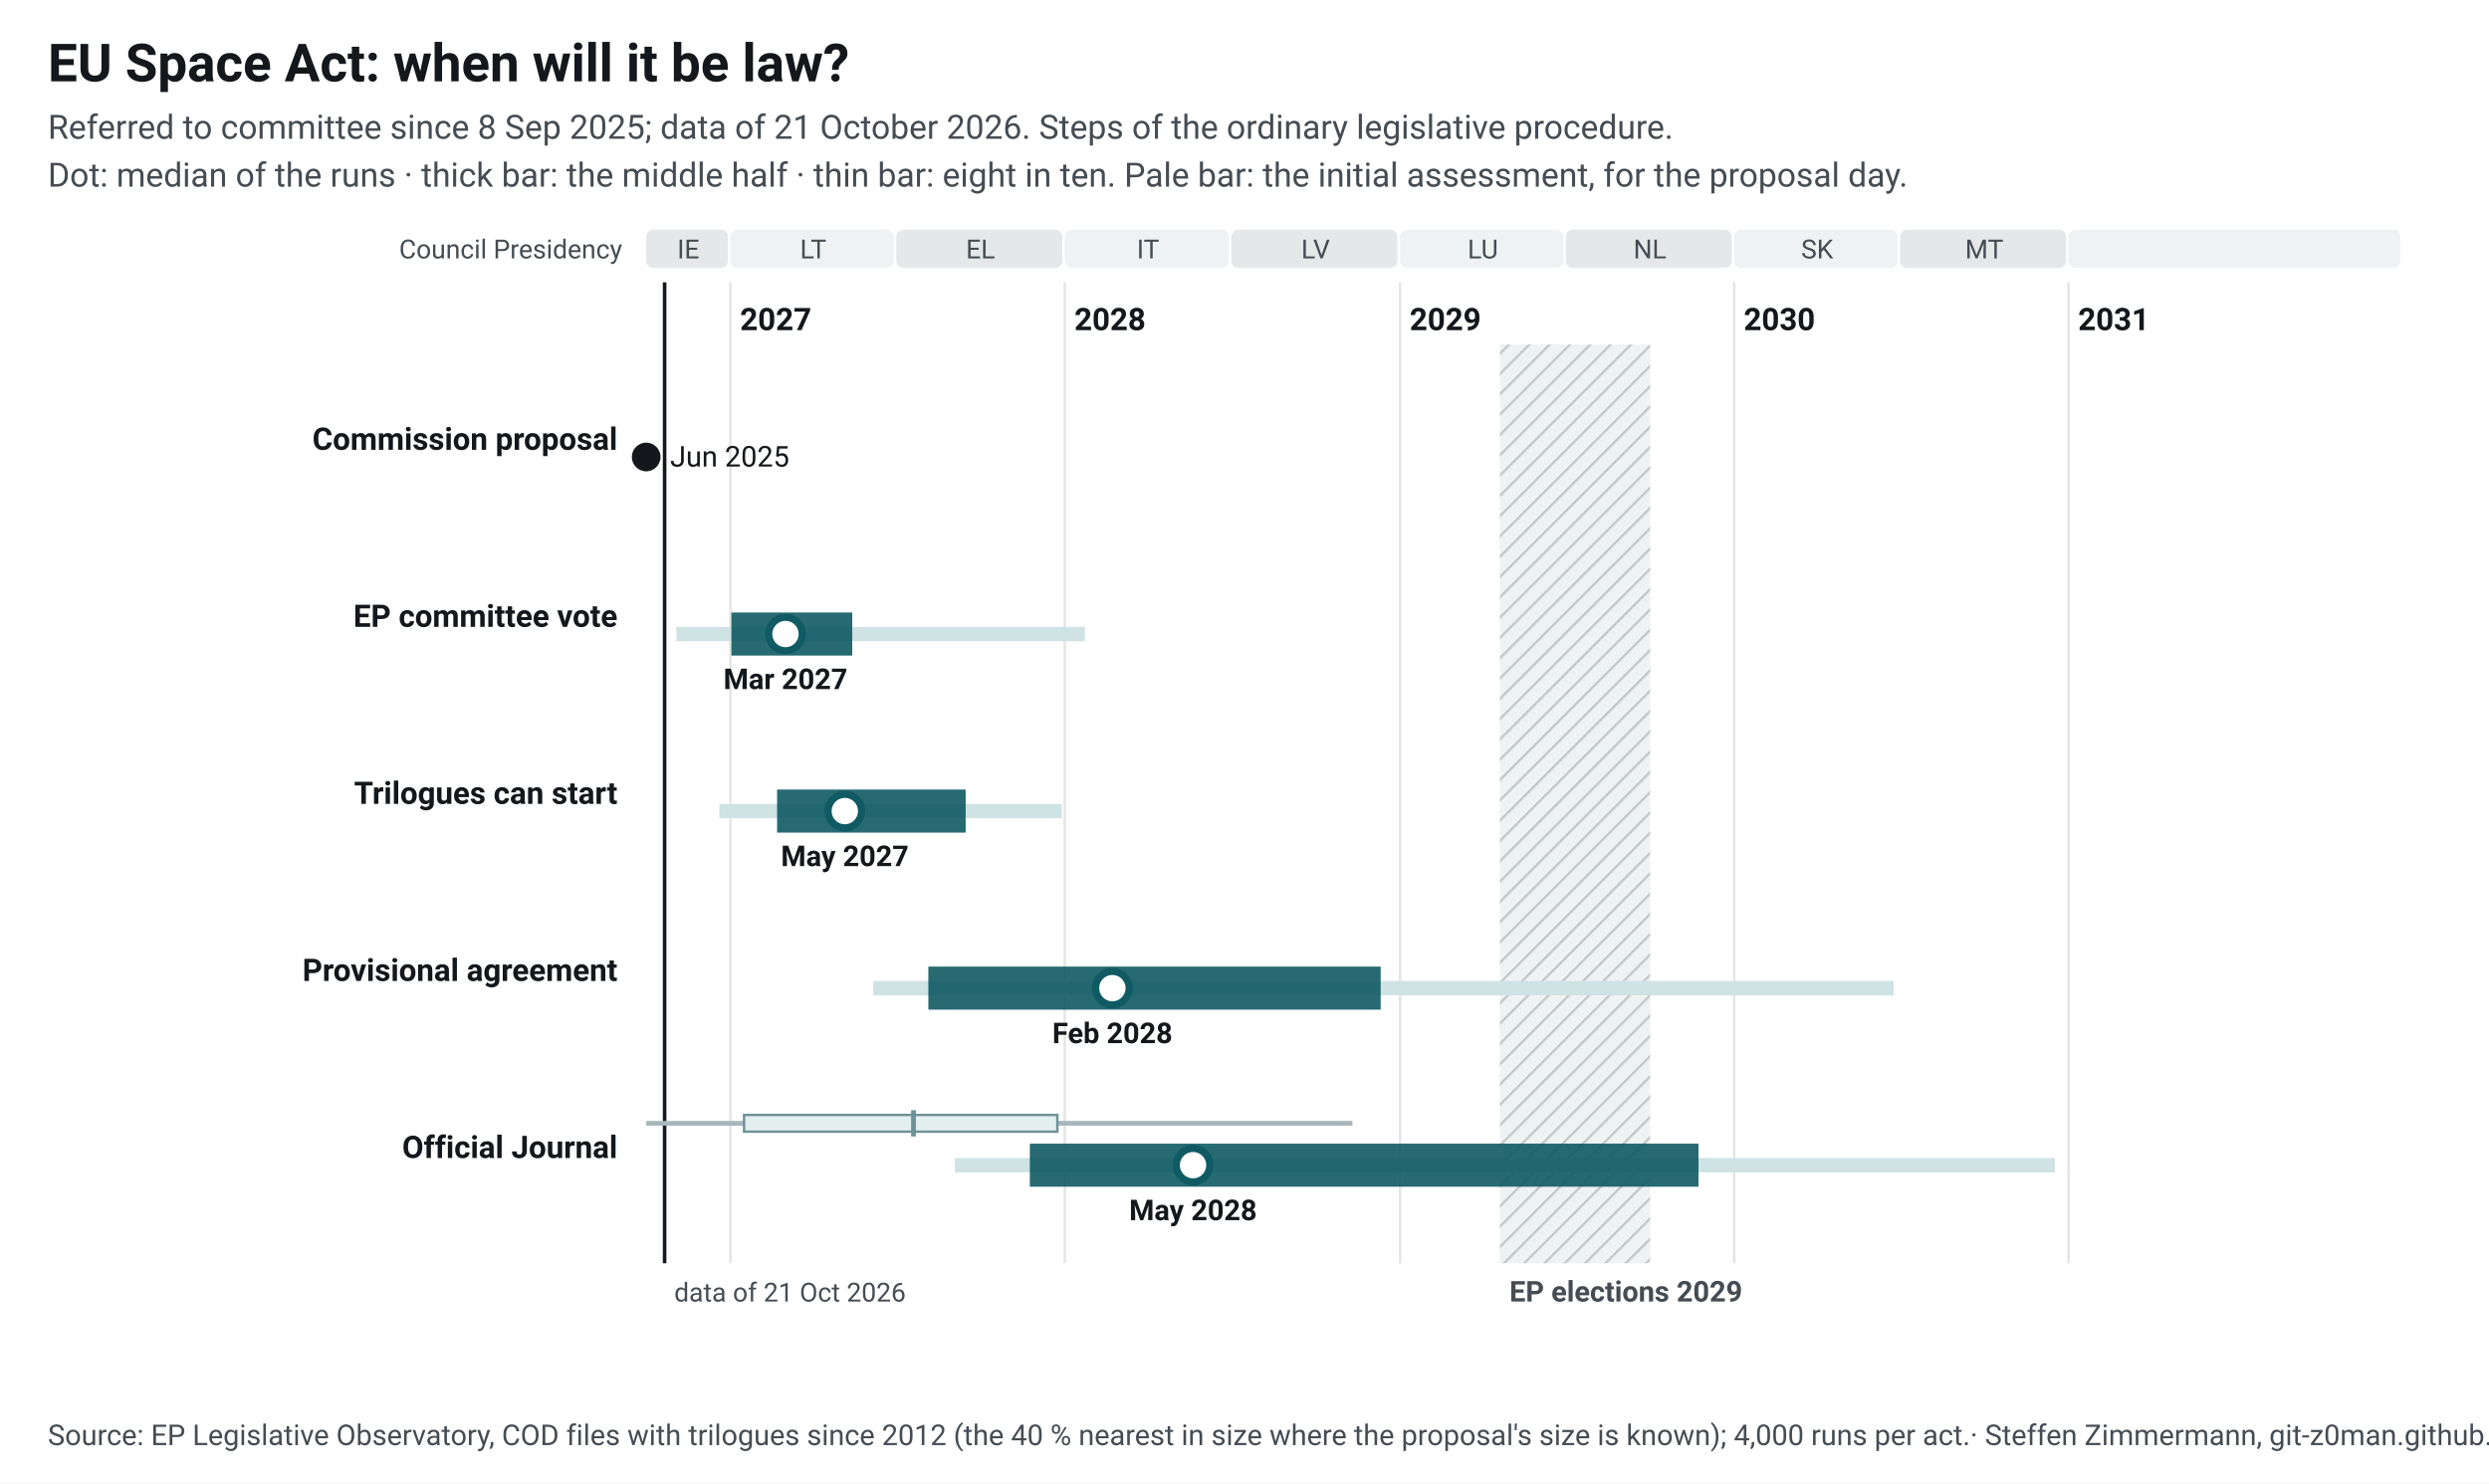
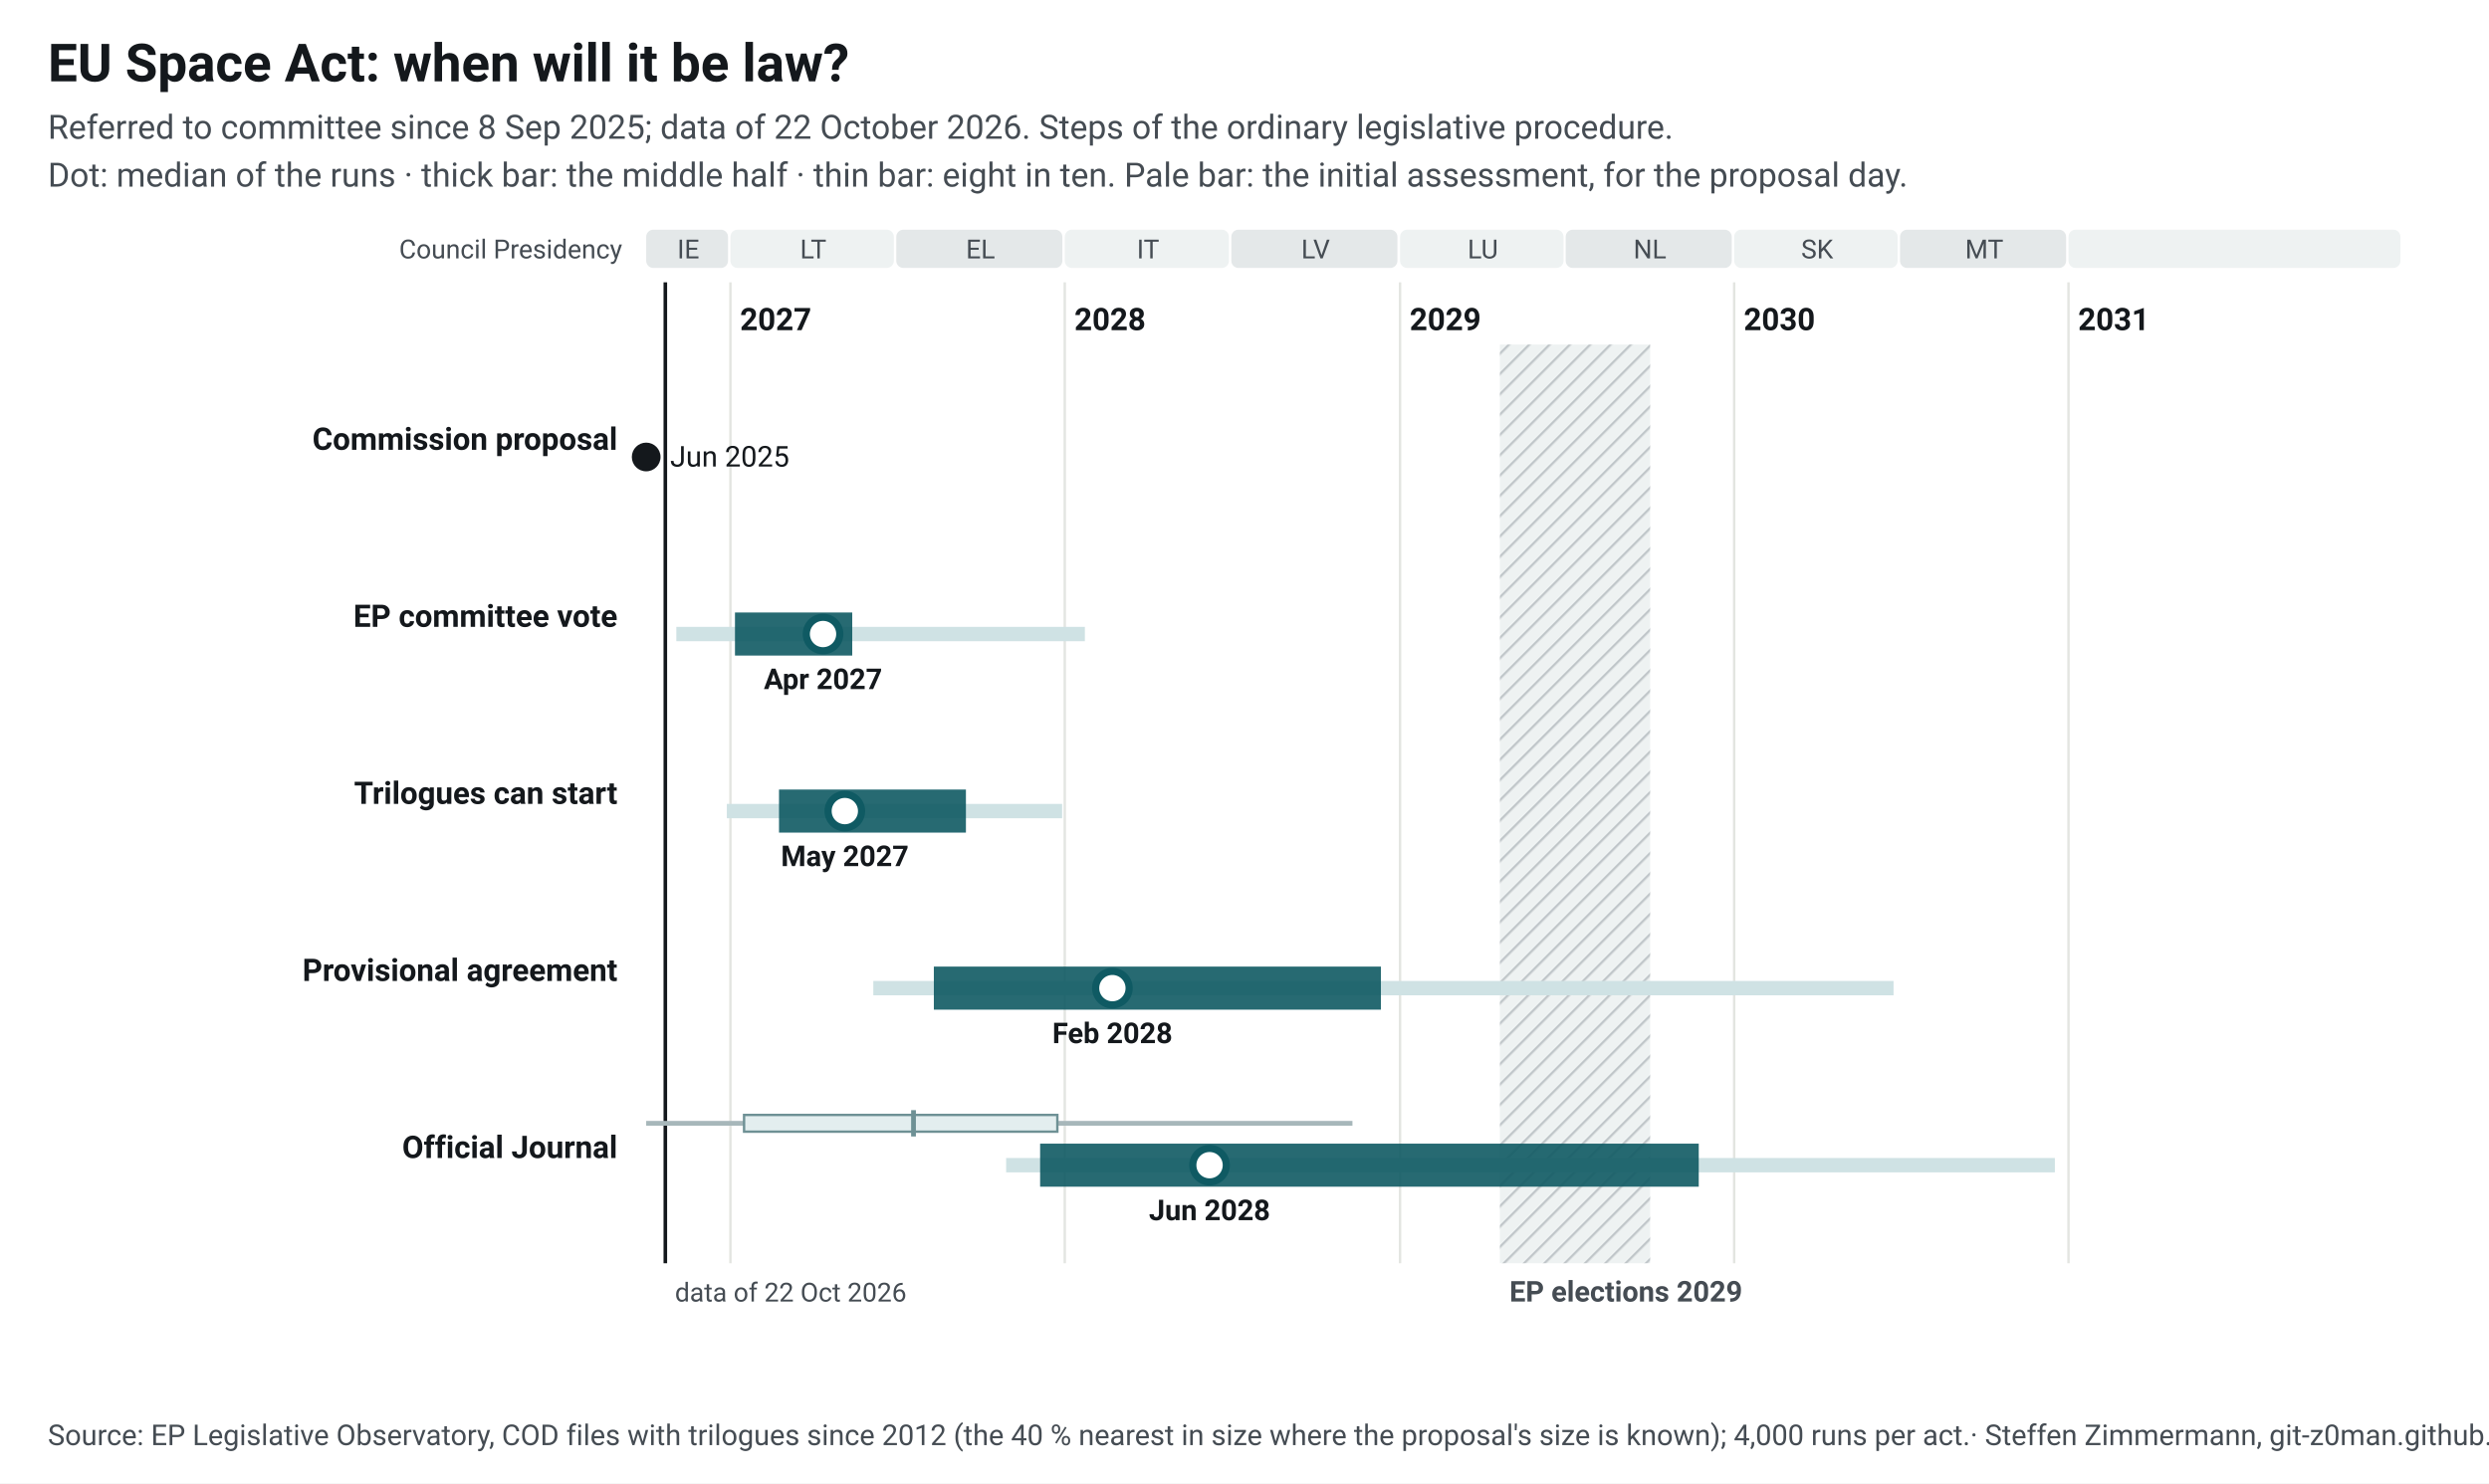
<svg xmlns="http://www.w3.org/2000/svg" width="1040" height="620" viewBox="0 0 1040 620" font-family="&quot;Source Sans 3&quot;, system-ui, -apple-system, Segoe UI, Roboto, Arial, sans-serif" font-size="13">
  <style>.ink{fill:#14181c}.mu{fill:#454c53}.gr{stroke:#e3e5e1;stroke-width:1}.pa{fill:#eef2f2}.pb{fill:#e4e8e9}.hb{fill:#eef2f2}.hl{stroke:#c3c9cc}.wt{fill:#454c53}.pt{fill:#14181c;paint-order:stroke;stroke:#fff;stroke-width:4px;stroke-linejoin:round}.pl{stroke:#14181c}.td{stroke:#14181c;stroke-width:1.5}.b50{fill:#0f5a63;opacity:.9}.b80{fill:#cfe2e4}.med{fill:#fff;stroke:#0f5a63}.fx{fill:#14181c}.ini{fill:#e3eeef;stroke:#6e9195;stroke-width:1}.ini80{fill:#a7b7ba}.inim{stroke:#6e9195;stroke-width:2}.c1{stroke:#0f5a63}.c2{stroke:#454c53;stroke-dasharray:7 4}a text{fill:#0f5a63}.nl-pending{fill:#0f5a63}.nl-adopted{fill:#5b646b}.nl-plan{fill:#fff;stroke:#14181c}.nl-open{fill:none;stroke:#14181c}.nl-q{fill:#14181c}.nl-row{stroke:#e3e5e1;stroke-width:.6}.nl-g-announced{fill:#f1f2f3}.nl-g-pending{fill:#e3eeef}.nl-g-adopted{fill:#eef2f2}</style>
  <rect width="1040" height="620" fill="#fff" />
  <text x="20" y="34" font-size="22" font-weight="700" class="ink">EU Space Act: when will it be law?</text>
-   <text x="20" y="58" font-size="14" class="mu">Referred to committee since 8 Sep 2025; data of 21 October 2026. Steps of the ordinary legislative procedure.</text>
+   <text x="20" y="58" font-size="14" class="mu">Referred to committee since 8 Sep 2025; data of 22 October 2026. Steps of the ordinary legislative procedure.</text>
  <text x="20" y="78" font-size="14" class="mu">Dot: median of the runs · thick bar: the middle half · thin bar: eight in ten. Pale bar: the initial assessment, for the proposal day.</text>
  <g transform="translate(20,92)">
    <defs>
      <pattern id="hatch-40" width="6" height="6" patternUnits="userSpaceOnUse" patternTransform="rotate(45)">
        <rect width="6" height="6" class="hb" />
        <line x1="0" y1="0" x2="0" y2="6" class="hl" stroke-width="2" />
      </pattern>
    </defs>
    <rect x="250.0" y="4" width="34.2" height="16" rx="3" class="pb" data-tip="Council Presidency: IE, Jul 2026 to Dec 2026" />
    <text x="267.6" y="16" text-anchor="middle" font-size="11" class="mu">IE</text>
    <rect x="285.2" y="4" width="68.3" height="16" rx="3" class="pa" data-tip="Council Presidency: LT, Jan 2027 to Jun 2027" />
    <text x="319.8" y="16" text-anchor="middle" font-size="11" class="mu">LT</text>
    <rect x="354.5" y="4" width="69.4" height="16" rx="3" class="pb" data-tip="Council Presidency: EL, Jul 2027 to Dec 2027" />
    <text x="389.7" y="16" text-anchor="middle" font-size="11" class="mu">EL</text>
    <rect x="424.9" y="4" width="68.6" height="16" rx="3" class="pa" data-tip="Council Presidency: IT, Jan 2028 to Jun 2028" />
    <text x="459.7" y="16" text-anchor="middle" font-size="11" class="mu">IT</text>
    <rect x="494.5" y="4" width="69.4" height="16" rx="3" class="pb" data-tip="Council Presidency: LV, Jul 2028 to Dec 2028" />
    <text x="529.7" y="16" text-anchor="middle" font-size="11" class="mu">LV</text>
    <rect x="565.0" y="4" width="68.3" height="16" rx="3" class="pa" data-tip="Council Presidency: LU, Jan 2029 to Jun 2029" />
    <text x="599.6" y="16" text-anchor="middle" font-size="11" class="mu">LU</text>
    <rect x="634.2" y="4" width="69.4" height="16" rx="3" class="pb" data-tip="Council Presidency: NL, Jul 2029 to Dec 2029" />
    <text x="669.4" y="16" text-anchor="middle" font-size="11" class="mu">NL</text>
    <rect x="704.6" y="4" width="68.3" height="16" rx="3" class="pa" data-tip="Council Presidency: SK, Jan 2030 to Jun 2030" />
    <text x="739.3" y="16" text-anchor="middle" font-size="11" class="mu">SK</text>
    <rect x="773.9" y="4" width="69.4" height="16" rx="3" class="pb" data-tip="Council Presidency: MT, Jul 2030 to Dec 2030" />
    <text x="809.1" y="16" text-anchor="middle" font-size="11" class="mu">MT</text>
    <rect x="844.3" y="4" width="138.7" height="16" rx="3" class="pa" data-tip="Council Presidency: not decided, Jan 2031 to Dec 2031" />
    <text x="914.2" y="16" text-anchor="middle" font-size="11" class="mu" />
    <line x1="285.2" y1="26" x2="285.2" y2="436" class="gr" />
    <text x="289.2" y="46" font-weight="600" class="ink">2027</text>
    <line x1="424.9" y1="26" x2="424.9" y2="436" class="gr" />
    <text x="428.9" y="46" font-weight="600" class="ink">2028</text>
    <line x1="565.0" y1="26" x2="565.0" y2="436" class="gr" />
    <text x="569.0" y="46" font-weight="600" class="ink">2029</text>
    <line x1="704.6" y1="26" x2="704.6" y2="436" class="gr" />
    <text x="708.6" y="46" font-weight="600" class="ink">2030</text>
    <line x1="844.3" y1="26" x2="844.3" y2="436" class="gr" />
    <text x="848.3" y="46" font-weight="600" class="ink">2031</text>
    <rect x="606.7" y="52" width="62.8" height="384" fill="url(#hatch-40)" data-tip="European elections 2029: Parliament does no legislative work from its last session in April until the new committees vote again in October (assumption, as in 2024; the dates are not set yet)." />
    <text x="610.7" y="452" font-size="12" font-weight="600" class="wt">EP elections 2029</text>
    <text x="240" y="16" text-anchor="end" font-size="11" class="mu">Council Presidency</text>
-     <line x1="257.7" y1="26" x2="257.7" y2="436" class="td" />
-     <text x="261.7" y="452" font-size="11" class="mu">data of 21 Oct 2026</text>
+     <line x1="258.0" y1="26" x2="258.0" y2="436" class="td" />
+     <text x="262.0" y="452" font-size="11" class="mu">data of 22 Oct 2026</text>
    <text x="238" y="96.0" text-anchor="end" font-weight="600" class="ink lnk">Commission proposal</text>
    <circle cx="250.0" cy="99.0" r="6" class="fx" data-tip="Commission proposal: 25 Jun 2025" />
    <text x="260.0" y="103.0" font-size="12" class="ink">Jun 2025</text>
    <text x="238" y="170.0" text-anchor="end" font-weight="600" class="ink lnk">EP committee vote</text>
-     <rect x="262.6" y="170.0" width="170.7" height="6" class="b80" data-tip="EP committee vote: median Mar 2027; half of the runs Jan 2027 to May 2027; eight in ten Nov 2026 to Jan 2028" />
-     <rect x="285.6" y="164.0" width="50.5" height="18" class="b50" data-tip="EP committee vote: median Mar 2027; half of the runs Jan 2027 to May 2027; eight in ten Nov 2026 to Jan 2028" />
-     <circle cx="308.2" cy="173.0" r="7" class="med" stroke-width="3" data-tip="EP committee vote: median Mar 2027; half of the runs Jan 2027 to May 2027; eight in ten Nov 2026 to Jan 2028" />
-     <text x="308.2" y="196.0" text-anchor="middle" font-size="12" font-weight="600" class="ink">Mar 2027</text>
+     <rect x="262.6" y="170.0" width="170.7" height="6" class="b80" data-tip="EP committee vote: median Apr 2027; half of the runs Jan 2027 to May 2027; eight in ten Nov 2026 to Jan 2028" />
+     <rect x="287.1" y="164.0" width="49.0" height="18" class="b50" data-tip="EP committee vote: median Apr 2027; half of the runs Jan 2027 to May 2027; eight in ten Nov 2026 to Jan 2028" />
+     <circle cx="323.9" cy="173.0" r="7" class="med" stroke-width="3" data-tip="EP committee vote: median Apr 2027; half of the runs Jan 2027 to May 2027; eight in ten Nov 2026 to Jan 2028" />
+     <text x="323.9" y="196.0" text-anchor="middle" font-size="12" font-weight="600" class="ink">Apr 2027</text>
    <text x="238" y="244.0" text-anchor="end" font-weight="600" class="ink lnk">Trilogues can start</text>
-     <rect x="280.6" y="244.0" width="143.1" height="6" class="b80" data-tip="Trilogues can start: median May 2027; half of the runs Feb 2027 to Sep 2027; eight in ten Dec 2026 to Dec 2027" />
-     <rect x="304.7" y="238.0" width="78.8" height="18" class="b50" data-tip="Trilogues can start: median May 2027; half of the runs Feb 2027 to Sep 2027; eight in ten Dec 2026 to Dec 2027" />
+     <rect x="283.7" y="244.0" width="140.1" height="6" class="b80" data-tip="Trilogues can start: median May 2027; half of the runs Feb 2027 to Sep 2027; eight in ten Dec 2026 to Dec 2027" />
+     <rect x="305.5" y="238.0" width="78.1" height="18" class="b50" data-tip="Trilogues can start: median May 2027; half of the runs Feb 2027 to Sep 2027; eight in ten Dec 2026 to Dec 2027" />
    <circle cx="333.0" cy="247.0" r="7" class="med" stroke-width="3" data-tip="Trilogues can start: median May 2027; half of the runs Feb 2027 to Sep 2027; eight in ten Dec 2026 to Dec 2027" />
    <text x="333.0" y="270.0" text-anchor="middle" font-size="12" font-weight="600" class="ink">May 2027</text>
    <text x="238" y="318.0" text-anchor="end" font-weight="600" class="ink lnk">Provisional agreement</text>
    <rect x="344.9" y="318.0" width="426.3" height="6" class="b80" data-tip="Provisional agreement: median Feb 2028; half of the runs Aug 2027 to Dec 2028; eight in ten Jun 2027 to Jun 2030" />
-     <rect x="367.9" y="312.0" width="189.0" height="18" class="b50" data-tip="Provisional agreement: median Feb 2028; half of the runs Aug 2027 to Dec 2028; eight in ten Jun 2027 to Jun 2030" />
+     <rect x="370.2" y="312.0" width="186.8" height="18" class="b50" data-tip="Provisional agreement: median Feb 2028; half of the runs Aug 2027 to Dec 2028; eight in ten Jun 2027 to Jun 2030" />
    <circle cx="444.8" cy="321.0" r="7" class="med" stroke-width="3" data-tip="Provisional agreement: median Feb 2028; half of the runs Aug 2027 to Dec 2028; eight in ten Jun 2027 to Jun 2030" />
    <text x="444.8" y="344.0" text-anchor="middle" font-size="12" font-weight="600" class="ink">Feb 2028</text>
    <text x="238" y="392.0" text-anchor="end" font-weight="600" class="ink lnk">Official Journal</text>
    <rect x="250.0" y="376.5" width="295.1" height="2" class="ini80" data-tip="Initial assessment, forecast for the proposal day (25 Jun 2025): Official Journal: median Jul 2027; half of the runs Jan 2027 to Dec 2027; eight in ten Aug 2026 to Nov 2028" />
    <rect x="290.9" y="374.0" width="130.9" height="7" class="ini" data-tip="Initial assessment, forecast for the proposal day (25 Jun 2025): Official Journal: median Jul 2027; half of the runs Jan 2027 to Dec 2027; eight in ten Aug 2026 to Nov 2028" />
    <line x1="361.7" y1="372.0" x2="361.7" y2="383.0" class="inim" data-tip="Initial assessment, forecast for the proposal day (25 Jun 2025): Official Journal: median Jul 2027; half of the runs Jan 2027 to Dec 2027; eight in ten Aug 2026 to Nov 2028" />
-     <rect x="379.0" y="392.0" width="459.6" height="6" class="b80" data-tip="Official Journal: median May 2028; half of the runs Nov 2027 to Nov 2029; eight in ten Sep 2027 to Dec 2030" />
-     <rect x="410.3" y="386.0" width="279.4" height="18" class="b50" data-tip="Official Journal: median May 2028; half of the runs Nov 2027 to Nov 2029; eight in ten Sep 2027 to Dec 2030" />
-     <circle cx="478.5" cy="395.0" r="7" class="med" stroke-width="3" data-tip="Official Journal: median May 2028; half of the runs Nov 2027 to Nov 2029; eight in ten Sep 2027 to Dec 2030" />
-     <text x="478.5" y="418.0" text-anchor="middle" font-size="12" font-weight="600" class="ink">May 2028</text>
+     <rect x="400.4" y="392.0" width="438.2" height="6" class="b80" data-tip="Official Journal: median Jun 2028; half of the runs Dec 2027 to Nov 2029; eight in ten Oct 2027 to Dec 2030" />
+     <rect x="414.6" y="386.0" width="275.2" height="18" class="b50" data-tip="Official Journal: median Jun 2028; half of the runs Dec 2027 to Nov 2029; eight in ten Oct 2027 to Dec 2030" />
+     <circle cx="485.4" cy="395.0" r="7" class="med" stroke-width="3" data-tip="Official Journal: median Jun 2028; half of the runs Dec 2027 to Nov 2029; eight in ten Oct 2027 to Dec 2030" />
+     <text x="485.4" y="418.0" text-anchor="middle" font-size="12" font-weight="600" class="ink">Jun 2028</text>
  </g>
  <text x="20" y="604" font-size="12" class="mu">Source: EP Legislative Observatory, COD files with trilogues since 2012 (the 40 % nearest in size where the proposal's size is known); 4,000 runs per act.<tspan> · Steffen Zimmermann, git-z0man.github.io/eu-regulation-timeline, CC BY 4.0</tspan>
  </text>
</svg>
